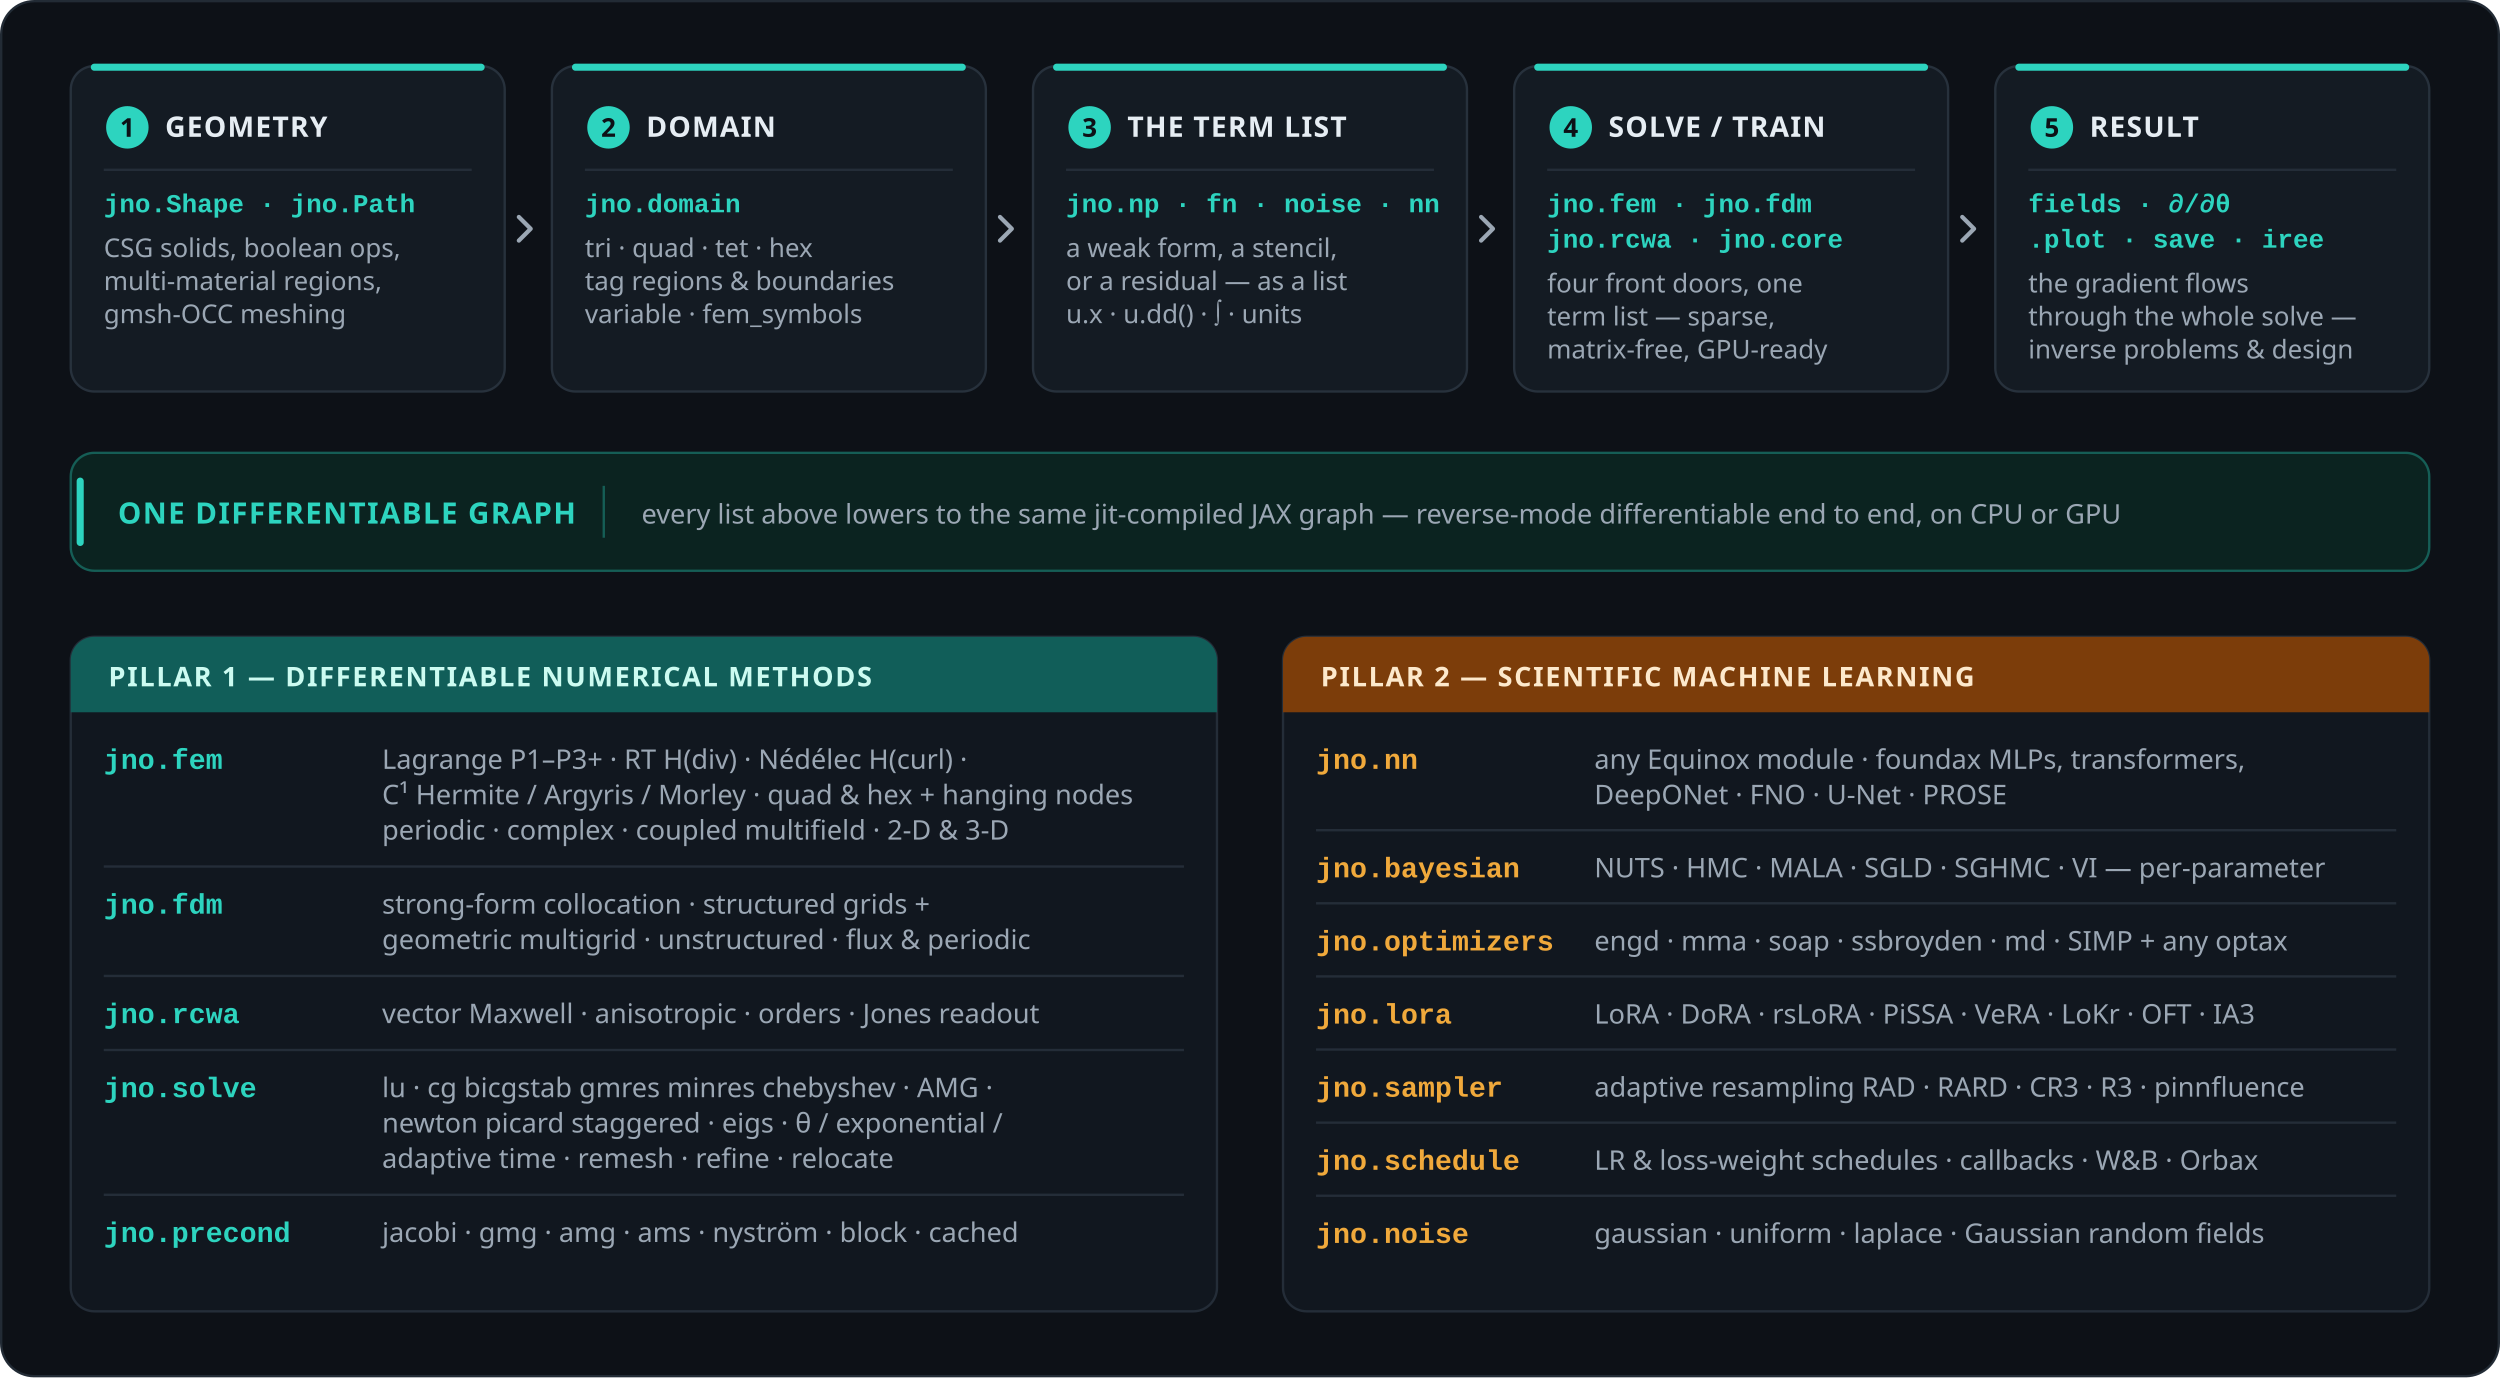
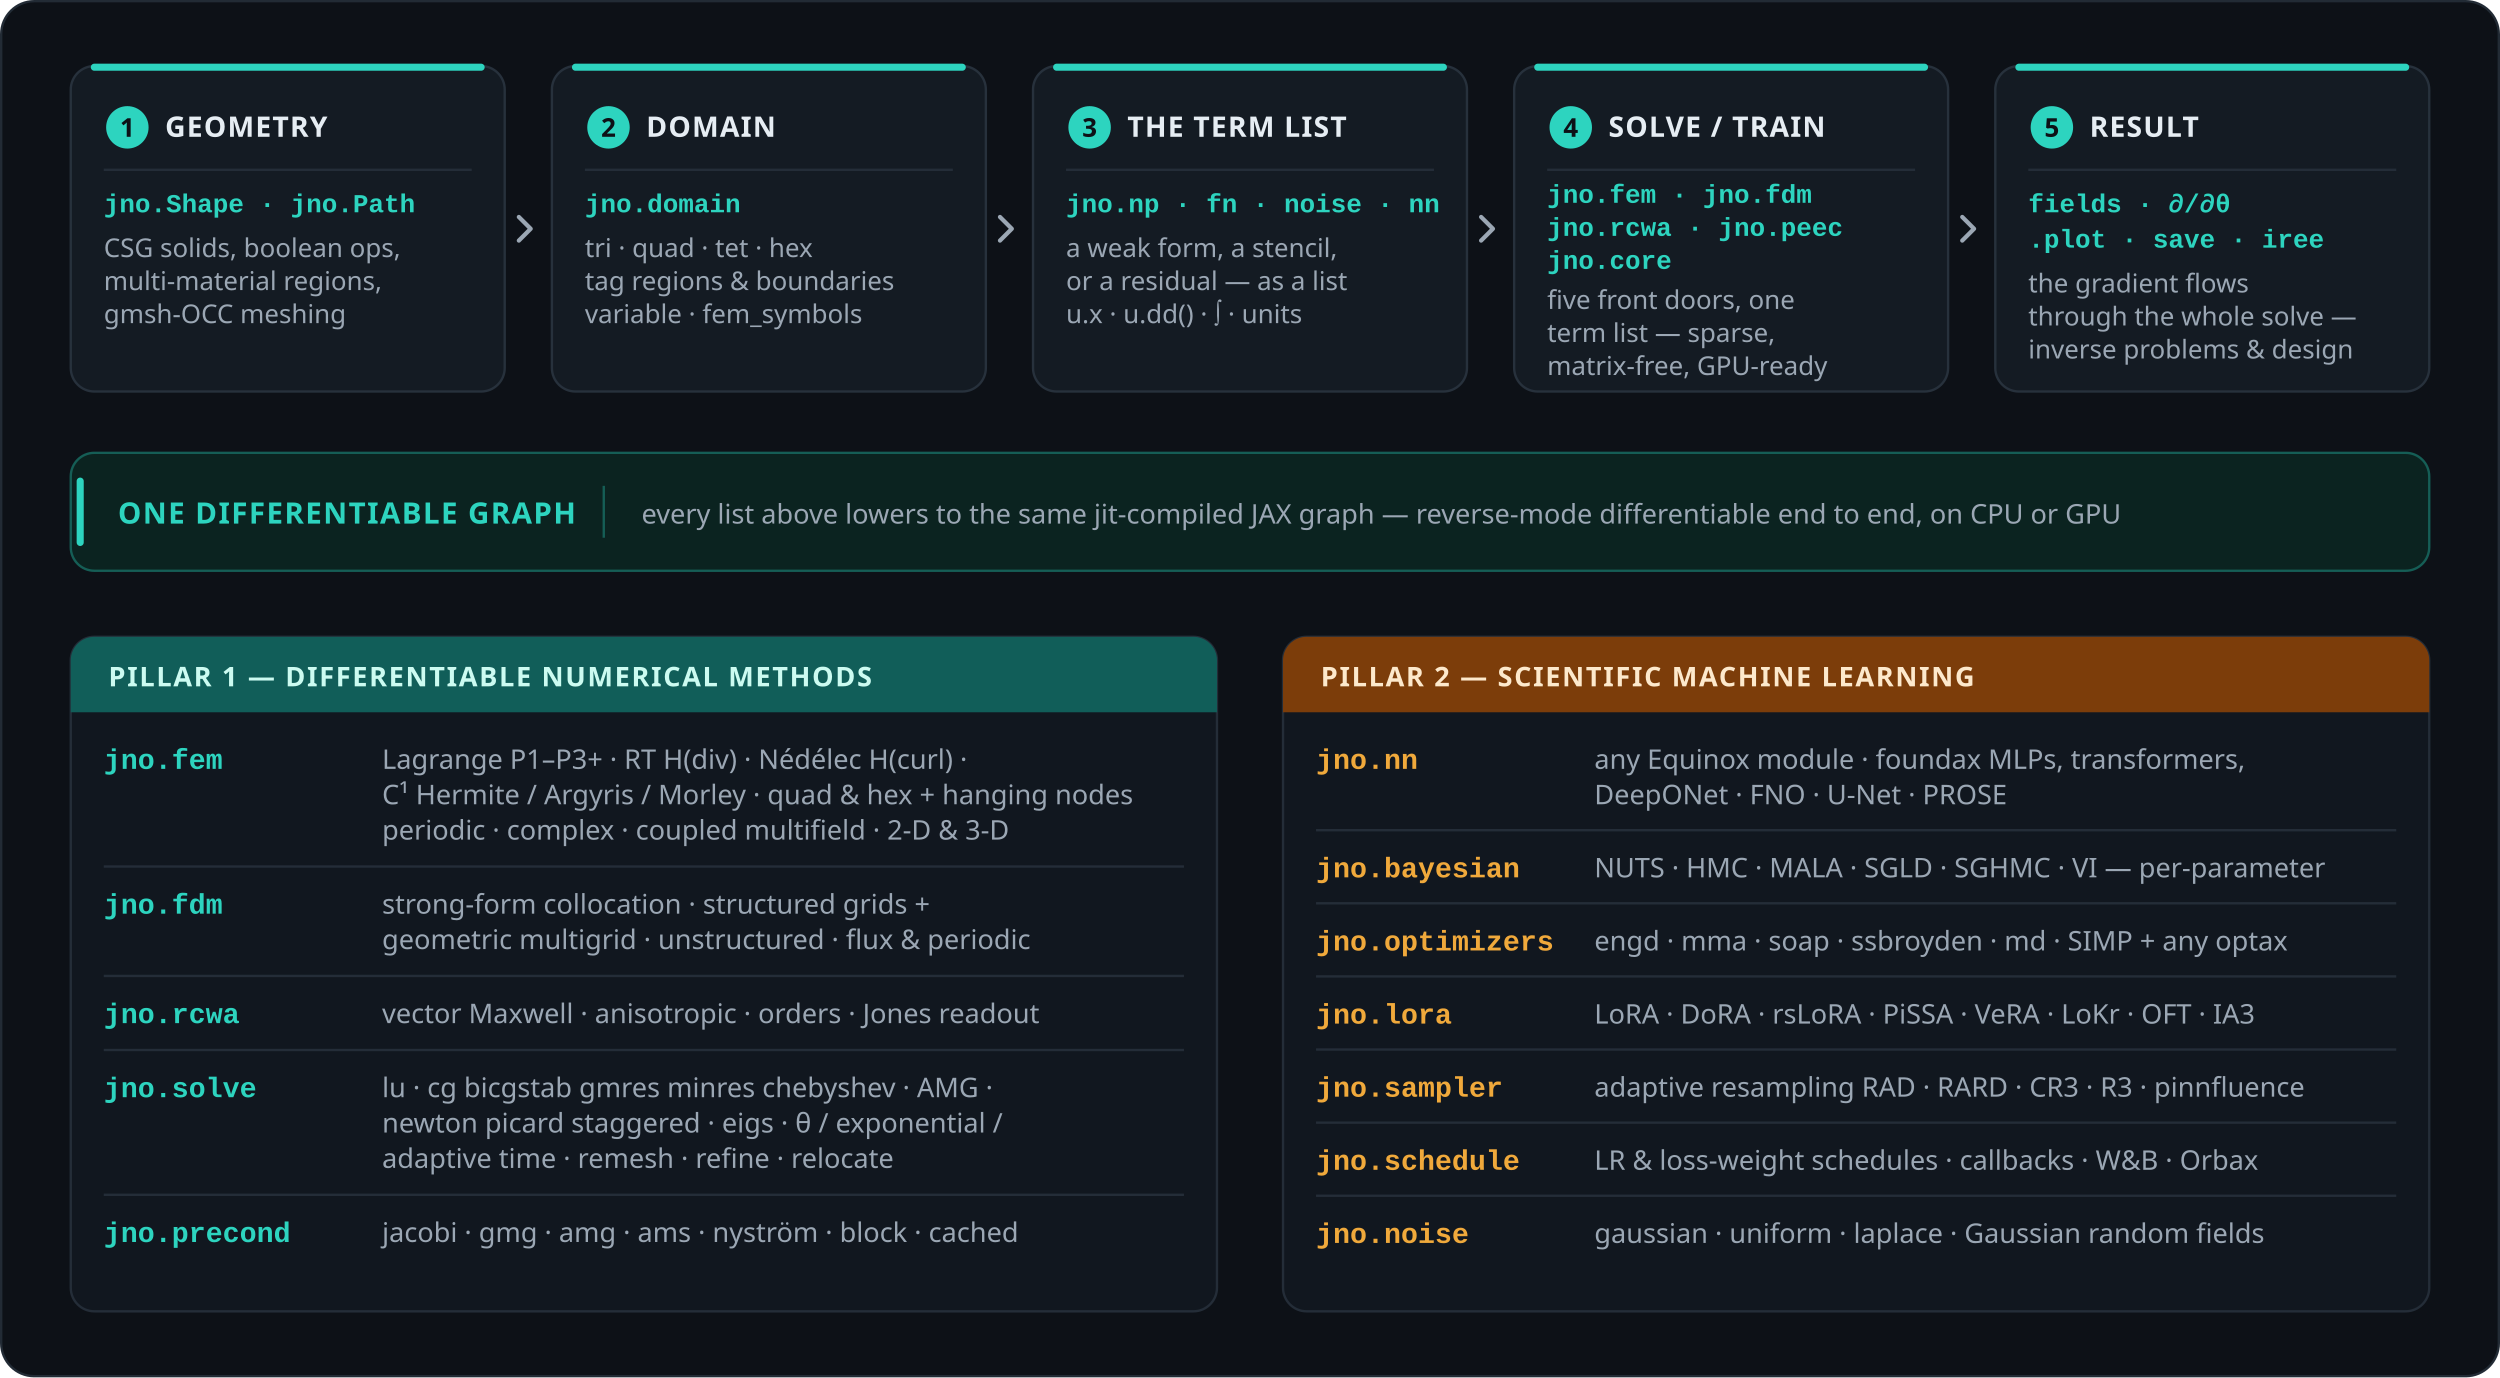
<svg xmlns="http://www.w3.org/2000/svg" viewBox="0 0 1060 584" width="1060" height="584" role="img" aria-label="jNO workflow and module overview">
  <rect x="0.5" y="0.5" width="1059" height="583" rx="14" fill="#0D1117" stroke="#222B35" />
  <rect x="30" y="28" width="184" height="138" rx="10" fill="#141B23" stroke="#27313C" />
  <path d="M40 28.5 h164" stroke="#2DD4BF" stroke-width="3" stroke-linecap="round" fill="none" />
  <circle cx="54" cy="54" r="9" fill="#2DD4BF" />
  <text x="54" y="58" font-family="-apple-system, BlinkMacSystemFont, 'Segoe UI', 'Noto Sans', Helvetica, Arial, sans-serif" font-size="11" font-weight="700" fill="#0D1117" text-anchor="middle">1</text>
  <text x="70" y="58" font-family="-apple-system, BlinkMacSystemFont, 'Segoe UI', 'Noto Sans', Helvetica, Arial, sans-serif" font-size="12" font-weight="700" fill="#E6EDF3" text-anchor="start" letter-spacing="0.5">GEOMETRY</text>
  <path d="M44 72 h156" stroke="#242D38" stroke-width="1" />
  <text x="44" y="90" font-family="ui-monospace, SFMono-Regular, 'SF Mono', Menlo, Consolas, 'Liberation Mono', monospace" font-size="11" font-weight="600" fill="#2DD4BF" text-anchor="start">jno.Shape · jno.Path</text>
  <text x="44" y="109" font-family="-apple-system, BlinkMacSystemFont, 'Segoe UI', 'Noto Sans', Helvetica, Arial, sans-serif" font-size="11" font-weight="400" fill="#9BA7B4" text-anchor="start">CSG solids, boolean ops,</text>
  <text x="44" y="123" font-family="-apple-system, BlinkMacSystemFont, 'Segoe UI', 'Noto Sans', Helvetica, Arial, sans-serif" font-size="11" font-weight="400" fill="#9BA7B4" text-anchor="start">multi-material regions,</text>
  <text x="44" y="137" font-family="-apple-system, BlinkMacSystemFont, 'Segoe UI', 'Noto Sans', Helvetica, Arial, sans-serif" font-size="11" font-weight="400" fill="#9BA7B4" text-anchor="start">gmsh-OCC meshing</text>
  <path d="M220.0 92.0 l5 5 l-5 5" fill="none" stroke="#9BA7B4" stroke-width="1.8" stroke-linecap="round" stroke-linejoin="round" />
  <rect x="234" y="28" width="184" height="138" rx="10" fill="#141B23" stroke="#27313C" />
  <path d="M244 28.5 h164" stroke="#2DD4BF" stroke-width="3" stroke-linecap="round" fill="none" />
  <circle cx="258" cy="54" r="9" fill="#2DD4BF" />
  <text x="258" y="58" font-family="-apple-system, BlinkMacSystemFont, 'Segoe UI', 'Noto Sans', Helvetica, Arial, sans-serif" font-size="11" font-weight="700" fill="#0D1117" text-anchor="middle">2</text>
  <text x="274" y="58" font-family="-apple-system, BlinkMacSystemFont, 'Segoe UI', 'Noto Sans', Helvetica, Arial, sans-serif" font-size="12" font-weight="700" fill="#E6EDF3" text-anchor="start" letter-spacing="0.5">DOMAIN</text>
  <path d="M248 72 h156" stroke="#242D38" stroke-width="1" />
  <text x="248" y="90" font-family="ui-monospace, SFMono-Regular, 'SF Mono', Menlo, Consolas, 'Liberation Mono', monospace" font-size="11" font-weight="600" fill="#2DD4BF" text-anchor="start">jno.domain</text>
  <text x="248" y="109" font-family="-apple-system, BlinkMacSystemFont, 'Segoe UI', 'Noto Sans', Helvetica, Arial, sans-serif" font-size="11" font-weight="400" fill="#9BA7B4" text-anchor="start">tri · quad · tet · hex</text>
  <text x="248" y="123" font-family="-apple-system, BlinkMacSystemFont, 'Segoe UI', 'Noto Sans', Helvetica, Arial, sans-serif" font-size="11" font-weight="400" fill="#9BA7B4" text-anchor="start">tag regions &amp; boundaries</text>
  <text x="248" y="137" font-family="-apple-system, BlinkMacSystemFont, 'Segoe UI', 'Noto Sans', Helvetica, Arial, sans-serif" font-size="11" font-weight="400" fill="#9BA7B4" text-anchor="start">variable · fem_symbols</text>
  <path d="M424.0 92.0 l5 5 l-5 5" fill="none" stroke="#9BA7B4" stroke-width="1.8" stroke-linecap="round" stroke-linejoin="round" />
  <rect x="438" y="28" width="184" height="138" rx="10" fill="#141B23" stroke="#27313C" />
  <path d="M448 28.5 h164" stroke="#2DD4BF" stroke-width="3" stroke-linecap="round" fill="none" />
  <circle cx="462" cy="54" r="9" fill="#2DD4BF" />
  <text x="462" y="58" font-family="-apple-system, BlinkMacSystemFont, 'Segoe UI', 'Noto Sans', Helvetica, Arial, sans-serif" font-size="11" font-weight="700" fill="#0D1117" text-anchor="middle">3</text>
  <text x="478" y="58" font-family="-apple-system, BlinkMacSystemFont, 'Segoe UI', 'Noto Sans', Helvetica, Arial, sans-serif" font-size="12" font-weight="700" fill="#E6EDF3" text-anchor="start" letter-spacing="0.5">THE TERM LIST</text>
  <path d="M452 72 h156" stroke="#242D38" stroke-width="1" />
  <text x="452" y="90" font-family="ui-monospace, SFMono-Regular, 'SF Mono', Menlo, Consolas, 'Liberation Mono', monospace" font-size="11" font-weight="600" fill="#2DD4BF" text-anchor="start">jno.np · fn · noise · nn</text>
  <text x="452" y="109" font-family="-apple-system, BlinkMacSystemFont, 'Segoe UI', 'Noto Sans', Helvetica, Arial, sans-serif" font-size="11" font-weight="400" fill="#9BA7B4" text-anchor="start">a weak form, a stencil,</text>
  <text x="452" y="123" font-family="-apple-system, BlinkMacSystemFont, 'Segoe UI', 'Noto Sans', Helvetica, Arial, sans-serif" font-size="11" font-weight="400" fill="#9BA7B4" text-anchor="start">or a residual — as a list</text>
  <text x="452" y="137" font-family="-apple-system, BlinkMacSystemFont, 'Segoe UI', 'Noto Sans', Helvetica, Arial, sans-serif" font-size="11" font-weight="400" fill="#9BA7B4" text-anchor="start">u.x · u.dd() · ∫ · units</text>
  <path d="M628.0 92.0 l5 5 l-5 5" fill="none" stroke="#9BA7B4" stroke-width="1.8" stroke-linecap="round" stroke-linejoin="round" />
  <rect x="642" y="28" width="184" height="138" rx="10" fill="#141B23" stroke="#27313C" />
  <path d="M652 28.5 h164" stroke="#2DD4BF" stroke-width="3" stroke-linecap="round" fill="none" />
  <circle cx="666" cy="54" r="9" fill="#2DD4BF" />
  <text x="666" y="58" font-family="-apple-system, BlinkMacSystemFont, 'Segoe UI', 'Noto Sans', Helvetica, Arial, sans-serif" font-size="11" font-weight="700" fill="#0D1117" text-anchor="middle">4</text>
  <text x="682" y="58" font-family="-apple-system, BlinkMacSystemFont, 'Segoe UI', 'Noto Sans', Helvetica, Arial, sans-serif" font-size="12" font-weight="700" fill="#E6EDF3" text-anchor="start" letter-spacing="0.5">SOLVE / TRAIN</text>
  <path d="M656 72 h156" stroke="#242D38" stroke-width="1" />
-   <text x="656" y="90" font-family="ui-monospace, SFMono-Regular, 'SF Mono', Menlo, Consolas, 'Liberation Mono', monospace" font-size="11" font-weight="600" fill="#2DD4BF" text-anchor="start">jno.fem · jno.fdm</text>
-   <text x="656" y="105" font-family="ui-monospace, SFMono-Regular, 'SF Mono', Menlo, Consolas, 'Liberation Mono', monospace" font-size="11" font-weight="600" fill="#2DD4BF" text-anchor="start">jno.rcwa · jno.core</text>
-   <text x="656" y="124" font-family="-apple-system, BlinkMacSystemFont, 'Segoe UI', 'Noto Sans', Helvetica, Arial, sans-serif" font-size="11" font-weight="400" fill="#9BA7B4" text-anchor="start">four front doors, one</text>
-   <text x="656" y="138" font-family="-apple-system, BlinkMacSystemFont, 'Segoe UI', 'Noto Sans', Helvetica, Arial, sans-serif" font-size="11" font-weight="400" fill="#9BA7B4" text-anchor="start">term list — sparse,</text>
-   <text x="656" y="152" font-family="-apple-system, BlinkMacSystemFont, 'Segoe UI', 'Noto Sans', Helvetica, Arial, sans-serif" font-size="11" font-weight="400" fill="#9BA7B4" text-anchor="start">matrix-free, GPU-ready</text>
+   <text x="656" y="86" font-family="ui-monospace, SFMono-Regular, 'SF Mono', Menlo, Consolas, 'Liberation Mono', monospace" font-size="11" font-weight="600" fill="#2DD4BF" text-anchor="start">jno.fem · jno.fdm</text>
+   <text x="656" y="100" font-family="ui-monospace, SFMono-Regular, 'SF Mono', Menlo, Consolas, 'Liberation Mono', monospace" font-size="11" font-weight="600" fill="#2DD4BF" text-anchor="start">jno.rcwa · jno.peec</text>
+   <text x="656" y="114" font-family="ui-monospace, SFMono-Regular, 'SF Mono', Menlo, Consolas, 'Liberation Mono', monospace" font-size="11" font-weight="600" fill="#2DD4BF" text-anchor="start">jno.core</text>
+   <text x="656" y="131" font-family="-apple-system, BlinkMacSystemFont, 'Segoe UI', 'Noto Sans', Helvetica, Arial, sans-serif" font-size="11" font-weight="400" fill="#9BA7B4" text-anchor="start">five front doors, one</text>
+   <text x="656" y="145" font-family="-apple-system, BlinkMacSystemFont, 'Segoe UI', 'Noto Sans', Helvetica, Arial, sans-serif" font-size="11" font-weight="400" fill="#9BA7B4" text-anchor="start">term list — sparse,</text>
+   <text x="656" y="159" font-family="-apple-system, BlinkMacSystemFont, 'Segoe UI', 'Noto Sans', Helvetica, Arial, sans-serif" font-size="11" font-weight="400" fill="#9BA7B4" text-anchor="start">matrix-free, GPU-ready</text>
  <path d="M832.0 92.0 l5 5 l-5 5" fill="none" stroke="#9BA7B4" stroke-width="1.8" stroke-linecap="round" stroke-linejoin="round" />
  <rect x="846" y="28" width="184" height="138" rx="10" fill="#141B23" stroke="#27313C" />
  <path d="M856 28.5 h164" stroke="#2DD4BF" stroke-width="3" stroke-linecap="round" fill="none" />
  <circle cx="870" cy="54" r="9" fill="#2DD4BF" />
  <text x="870" y="58" font-family="-apple-system, BlinkMacSystemFont, 'Segoe UI', 'Noto Sans', Helvetica, Arial, sans-serif" font-size="11" font-weight="700" fill="#0D1117" text-anchor="middle">5</text>
  <text x="886" y="58" font-family="-apple-system, BlinkMacSystemFont, 'Segoe UI', 'Noto Sans', Helvetica, Arial, sans-serif" font-size="12" font-weight="700" fill="#E6EDF3" text-anchor="start" letter-spacing="0.5">RESULT</text>
  <path d="M860 72 h156" stroke="#242D38" stroke-width="1" />
  <text x="860" y="90" font-family="ui-monospace, SFMono-Regular, 'SF Mono', Menlo, Consolas, 'Liberation Mono', monospace" font-size="11" font-weight="600" fill="#2DD4BF" text-anchor="start">fields · ∂/∂θ</text>
  <text x="860" y="105" font-family="ui-monospace, SFMono-Regular, 'SF Mono', Menlo, Consolas, 'Liberation Mono', monospace" font-size="11" font-weight="600" fill="#2DD4BF" text-anchor="start">.plot · save · iree</text>
  <text x="860" y="124" font-family="-apple-system, BlinkMacSystemFont, 'Segoe UI', 'Noto Sans', Helvetica, Arial, sans-serif" font-size="11" font-weight="400" fill="#9BA7B4" text-anchor="start">the gradient flows</text>
  <text x="860" y="138" font-family="-apple-system, BlinkMacSystemFont, 'Segoe UI', 'Noto Sans', Helvetica, Arial, sans-serif" font-size="11" font-weight="400" fill="#9BA7B4" text-anchor="start">through the whole solve —</text>
  <text x="860" y="152" font-family="-apple-system, BlinkMacSystemFont, 'Segoe UI', 'Noto Sans', Helvetica, Arial, sans-serif" font-size="11" font-weight="400" fill="#9BA7B4" text-anchor="start">inverse problems &amp; design</text>
  <rect x="30" y="192" width="1000" height="50" rx="10" fill="#0B2320" stroke="#155E56" />
  <path d="M34 204 v26" stroke="#2DD4BF" stroke-width="3" stroke-linecap="round" />
  <text x="50" y="222" font-family="-apple-system, BlinkMacSystemFont, 'Segoe UI', 'Noto Sans', Helvetica, Arial, sans-serif" font-size="12.5" font-weight="700" fill="#2DD4BF" text-anchor="start" letter-spacing="0.6">ONE DIFFERENTIABLE GRAPH</text>
  <path d="M256 206 v22" stroke="#155E56" stroke-width="1" />
  <text x="272" y="222" font-family="-apple-system, BlinkMacSystemFont, 'Segoe UI', 'Noto Sans', Helvetica, Arial, sans-serif" font-size="11.5" font-weight="400" fill="#9BA7B4" text-anchor="start">every list above lowers to the same jit-compiled JAX graph — reverse-mode differentiable end to end, on CPU or GPU</text>
  <rect x="30" y="270" width="486" height="286" rx="10" fill="#11171F" stroke="#242D38" />
  <path d="M30 302 v-22 a10 10 0 0 1 10 -10 h466 a10 10 0 0 1 10 10 v22 z" fill="#115E59" />
  <text x="46" y="291" font-family="-apple-system, BlinkMacSystemFont, 'Segoe UI', 'Noto Sans', Helvetica, Arial, sans-serif" font-size="11.5" font-weight="700" fill="#CCFBF1" text-anchor="start" letter-spacing="0.7">PILLAR 1 — DIFFERENTIABLE NUMERICAL METHODS</text>
  <text x="44" y="326" font-family="ui-monospace, SFMono-Regular, 'SF Mono', Menlo, Consolas, 'Liberation Mono', monospace" font-size="12" font-weight="700" fill="#2DD4BF" text-anchor="start">jno.fem</text>
  <text x="162" y="326" font-family="-apple-system, BlinkMacSystemFont, 'Segoe UI', 'Noto Sans', Helvetica, Arial, sans-serif" font-size="11.5" font-weight="400" fill="#9BA7B4" text-anchor="start">Lagrange P1–P3+ · RT H(div) · Nédélec H(curl) ·</text>
  <text x="162" y="341" font-family="-apple-system, BlinkMacSystemFont, 'Segoe UI', 'Noto Sans', Helvetica, Arial, sans-serif" font-size="11.5" font-weight="400" fill="#9BA7B4" text-anchor="start">C¹ Hermite / Argyris / Morley · quad &amp; hex + hanging nodes</text>
  <text x="162" y="356" font-family="-apple-system, BlinkMacSystemFont, 'Segoe UI', 'Noto Sans', Helvetica, Arial, sans-serif" font-size="11.5" font-weight="400" fill="#9BA7B4" text-anchor="start">periodic · complex · coupled multifield · 2-D &amp; 3-D</text>
  <path d="M44 367.4 h458" stroke="#242D38" stroke-width="1" />
  <text x="44" y="387.4" font-family="ui-monospace, SFMono-Regular, 'SF Mono', Menlo, Consolas, 'Liberation Mono', monospace" font-size="12" font-weight="700" fill="#2DD4BF" text-anchor="start">jno.fdm</text>
  <text x="162" y="387.4" font-family="-apple-system, BlinkMacSystemFont, 'Segoe UI', 'Noto Sans', Helvetica, Arial, sans-serif" font-size="11.5" font-weight="400" fill="#9BA7B4" text-anchor="start">strong-form collocation · structured grids +</text>
  <text x="162" y="402.4" font-family="-apple-system, BlinkMacSystemFont, 'Segoe UI', 'Noto Sans', Helvetica, Arial, sans-serif" font-size="11.5" font-weight="400" fill="#9BA7B4" text-anchor="start">geometric multigrid · unstructured · flux &amp; periodic</text>
  <path d="M44 413.8 h458" stroke="#242D38" stroke-width="1" />
  <text x="44" y="433.8" font-family="ui-monospace, SFMono-Regular, 'SF Mono', Menlo, Consolas, 'Liberation Mono', monospace" font-size="12" font-weight="700" fill="#2DD4BF" text-anchor="start">jno.rcwa</text>
  <text x="162" y="433.8" font-family="-apple-system, BlinkMacSystemFont, 'Segoe UI', 'Noto Sans', Helvetica, Arial, sans-serif" font-size="11.5" font-weight="400" fill="#9BA7B4" text-anchor="start">vector Maxwell · anisotropic · orders · Jones readout</text>
  <path d="M44 445.2 h458" stroke="#242D38" stroke-width="1" />
  <text x="44" y="465.2" font-family="ui-monospace, SFMono-Regular, 'SF Mono', Menlo, Consolas, 'Liberation Mono', monospace" font-size="12" font-weight="700" fill="#2DD4BF" text-anchor="start">jno.solve</text>
  <text x="162" y="465.2" font-family="-apple-system, BlinkMacSystemFont, 'Segoe UI', 'Noto Sans', Helvetica, Arial, sans-serif" font-size="11.5" font-weight="400" fill="#9BA7B4" text-anchor="start">lu · cg bicgstab gmres minres chebyshev · AMG ·</text>
  <text x="162" y="480.2" font-family="-apple-system, BlinkMacSystemFont, 'Segoe UI', 'Noto Sans', Helvetica, Arial, sans-serif" font-size="11.5" font-weight="400" fill="#9BA7B4" text-anchor="start">newton picard staggered · eigs · θ / exponential /</text>
  <text x="162" y="495.2" font-family="-apple-system, BlinkMacSystemFont, 'Segoe UI', 'Noto Sans', Helvetica, Arial, sans-serif" font-size="11.5" font-weight="400" fill="#9BA7B4" text-anchor="start">adaptive time · remesh · refine · relocate</text>
  <path d="M44 506.6 h458" stroke="#242D38" stroke-width="1" />
  <text x="44" y="526.6" font-family="ui-monospace, SFMono-Regular, 'SF Mono', Menlo, Consolas, 'Liberation Mono', monospace" font-size="12" font-weight="700" fill="#2DD4BF" text-anchor="start">jno.precond</text>
  <text x="162" y="526.6" font-family="-apple-system, BlinkMacSystemFont, 'Segoe UI', 'Noto Sans', Helvetica, Arial, sans-serif" font-size="11.5" font-weight="400" fill="#9BA7B4" text-anchor="start">jacobi · gmg · amg · ams · nyström · block · cached</text>
  <rect x="544" y="270" width="486" height="286" rx="10" fill="#11171F" stroke="#242D38" />
  <path d="M544 302 v-22 a10 10 0 0 1 10 -10 h466 a10 10 0 0 1 10 10 v22 z" fill="#7C3D0A" />
  <text x="560" y="291" font-family="-apple-system, BlinkMacSystemFont, 'Segoe UI', 'Noto Sans', Helvetica, Arial, sans-serif" font-size="11.5" font-weight="700" fill="#FDE9CC" text-anchor="start" letter-spacing="0.7">PILLAR 2 — SCIENTIFIC MACHINE LEARNING</text>
  <text x="558" y="326" font-family="ui-monospace, SFMono-Regular, 'SF Mono', Menlo, Consolas, 'Liberation Mono', monospace" font-size="12" font-weight="700" fill="#F0A93B" text-anchor="start">jno.nn</text>
  <text x="676" y="326" font-family="-apple-system, BlinkMacSystemFont, 'Segoe UI', 'Noto Sans', Helvetica, Arial, sans-serif" font-size="11.5" font-weight="400" fill="#9BA7B4" text-anchor="start">any Equinox module · foundax MLPs, transformers,</text>
  <text x="676" y="341" font-family="-apple-system, BlinkMacSystemFont, 'Segoe UI', 'Noto Sans', Helvetica, Arial, sans-serif" font-size="11.5" font-weight="400" fill="#9BA7B4" text-anchor="start">DeepONet · FNO · U-Net · PROSE</text>
  <path d="M558 352.0 h458" stroke="#242D38" stroke-width="1" />
  <text x="558" y="372.0" font-family="ui-monospace, SFMono-Regular, 'SF Mono', Menlo, Consolas, 'Liberation Mono', monospace" font-size="12" font-weight="700" fill="#F0A93B" text-anchor="start">jno.bayesian</text>
  <text x="676" y="372.0" font-family="-apple-system, BlinkMacSystemFont, 'Segoe UI', 'Noto Sans', Helvetica, Arial, sans-serif" font-size="11.5" font-weight="400" fill="#9BA7B4" text-anchor="start">NUTS · HMC · MALA · SGLD · SGHMC · VI — per-parameter</text>
  <path d="M558 383.0 h458" stroke="#242D38" stroke-width="1" />
  <text x="558" y="403.0" font-family="ui-monospace, SFMono-Regular, 'SF Mono', Menlo, Consolas, 'Liberation Mono', monospace" font-size="12" font-weight="700" fill="#F0A93B" text-anchor="start">jno.optimizers</text>
  <text x="676" y="403.0" font-family="-apple-system, BlinkMacSystemFont, 'Segoe UI', 'Noto Sans', Helvetica, Arial, sans-serif" font-size="11.5" font-weight="400" fill="#9BA7B4" text-anchor="start">engd · mma · soap · ssbroyden · md · SIMP + any optax</text>
  <path d="M558 414.0 h458" stroke="#242D38" stroke-width="1" />
  <text x="558" y="434.0" font-family="ui-monospace, SFMono-Regular, 'SF Mono', Menlo, Consolas, 'Liberation Mono', monospace" font-size="12" font-weight="700" fill="#F0A93B" text-anchor="start">jno.lora</text>
  <text x="676" y="434.0" font-family="-apple-system, BlinkMacSystemFont, 'Segoe UI', 'Noto Sans', Helvetica, Arial, sans-serif" font-size="11.5" font-weight="400" fill="#9BA7B4" text-anchor="start">LoRA · DoRA · rsLoRA · PiSSA · VeRA · LoKr · OFT · IA3</text>
  <path d="M558 445.0 h458" stroke="#242D38" stroke-width="1" />
  <text x="558" y="465.0" font-family="ui-monospace, SFMono-Regular, 'SF Mono', Menlo, Consolas, 'Liberation Mono', monospace" font-size="12" font-weight="700" fill="#F0A93B" text-anchor="start">jno.sampler</text>
  <text x="676" y="465.0" font-family="-apple-system, BlinkMacSystemFont, 'Segoe UI', 'Noto Sans', Helvetica, Arial, sans-serif" font-size="11.5" font-weight="400" fill="#9BA7B4" text-anchor="start">adaptive resampling RAD · RARD · CR3 · R3 · pinnfluence</text>
  <path d="M558 476.0 h458" stroke="#242D38" stroke-width="1" />
  <text x="558" y="496.0" font-family="ui-monospace, SFMono-Regular, 'SF Mono', Menlo, Consolas, 'Liberation Mono', monospace" font-size="12" font-weight="700" fill="#F0A93B" text-anchor="start">jno.schedule</text>
  <text x="676" y="496.0" font-family="-apple-system, BlinkMacSystemFont, 'Segoe UI', 'Noto Sans', Helvetica, Arial, sans-serif" font-size="11.5" font-weight="400" fill="#9BA7B4" text-anchor="start">LR &amp; loss-weight schedules · callbacks · W&amp;B · Orbax</text>
  <path d="M558 507.0 h458" stroke="#242D38" stroke-width="1" />
  <text x="558" y="527.0" font-family="ui-monospace, SFMono-Regular, 'SF Mono', Menlo, Consolas, 'Liberation Mono', monospace" font-size="12" font-weight="700" fill="#F0A93B" text-anchor="start">jno.noise</text>
  <text x="676" y="527.0" font-family="-apple-system, BlinkMacSystemFont, 'Segoe UI', 'Noto Sans', Helvetica, Arial, sans-serif" font-size="11.5" font-weight="400" fill="#9BA7B4" text-anchor="start">gaussian · uniform · laplace · Gaussian random fields</text>
</svg>
